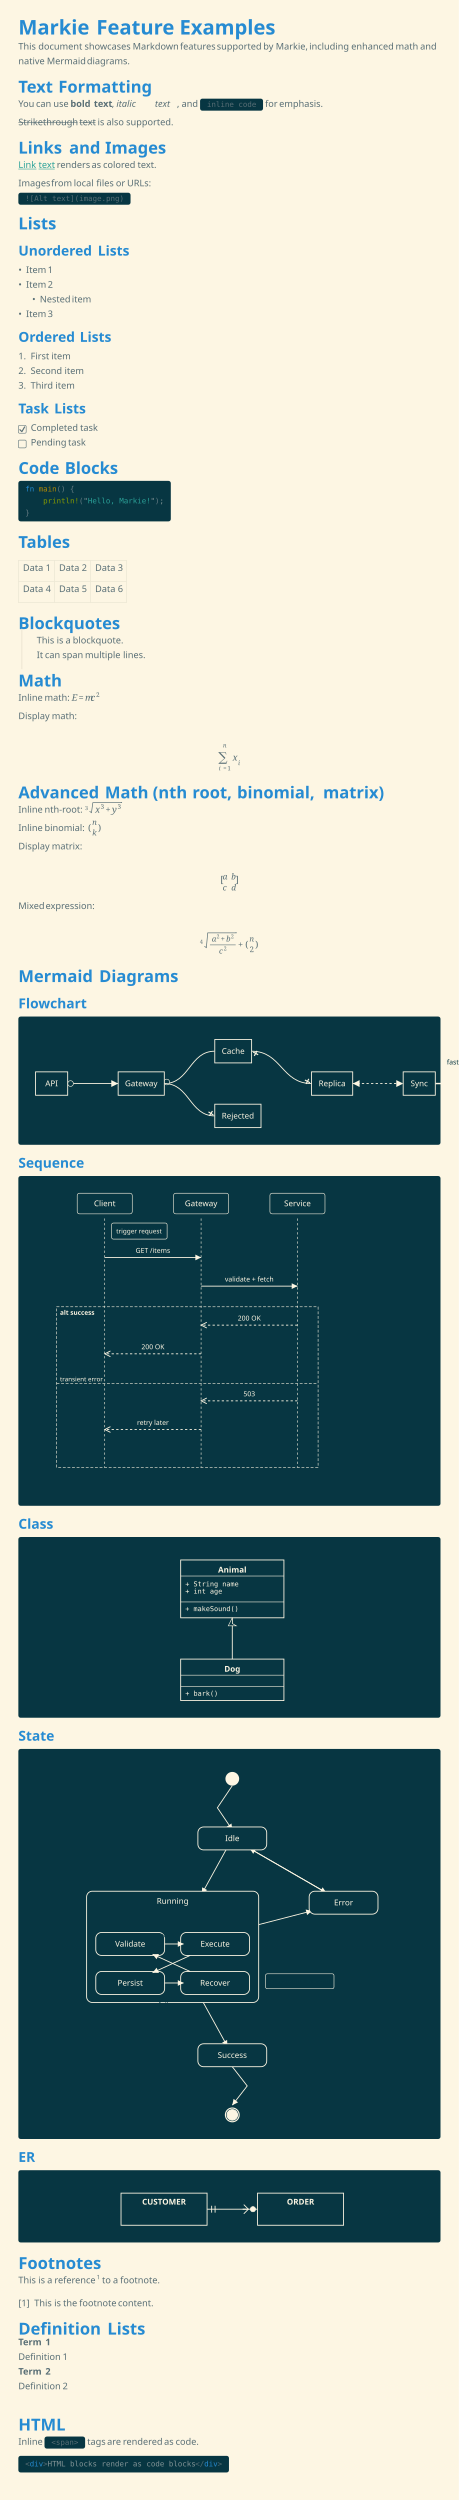
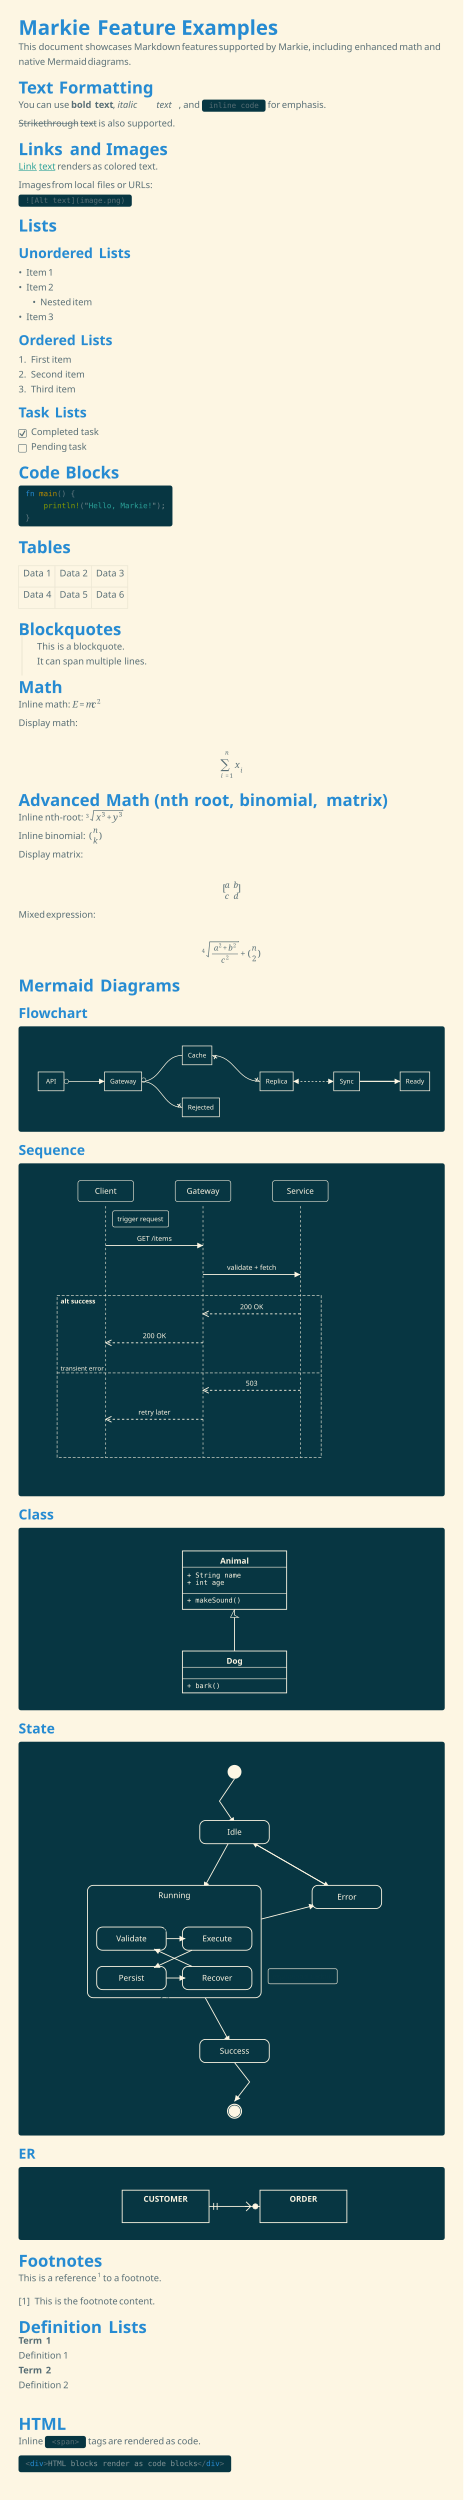
- <svg xmlns="http://www.w3.org/2000/svg" viewBox="0 0 800 4358.661" width="800" height="4358.661">
+ <svg xmlns="http://www.w3.org/2000/svg" viewBox="0 0 800 4317.208" width="800" height="4317.208">
  <rect width="100%" height="100%" fill="#fdf6e3" />
  <text x="32.00" y="60.16" font-family="sans-serif" font-size="35.20" fill="#268bd2" font-weight="700">Markie</text>
  <text x="168.05" y="60.16" font-family="sans-serif" font-size="35.20" fill="#268bd2" font-weight="700">Feature</text>
  <text x="312.97" y="60.16" font-family="sans-serif" font-size="35.20" fill="#268bd2" font-weight="700">Examples</text>
  <text x="32.00" y="86.40" font-family="sans-serif" font-size="16.00" fill="#586e75">This</text>
  <text x="66.77" y="86.40" font-family="sans-serif" font-size="16.00" fill="#586e75">document</text>
  <text x="147.31" y="86.40" font-family="sans-serif" font-size="16.00" fill="#586e75">showcases</text>
  <text x="231.33" y="86.40" font-family="sans-serif" font-size="16.00" fill="#586e75">Markdown</text>
  <text x="313.78" y="86.40" font-family="sans-serif" font-size="16.00" fill="#586e75">features</text>
  <text x="377.89" y="86.40" font-family="sans-serif" font-size="16.00" fill="#586e75">supported</text>
  <text x="458.99" y="86.40" font-family="sans-serif" font-size="16.00" fill="#586e75">by</text>
  <text x="480.74" y="86.40" font-family="sans-serif" font-size="16.00" fill="#586e75">Markie,</text>
  <text x="539.07" y="86.40" font-family="sans-serif" font-size="16.00" fill="#586e75">including</text>
  <text x="612.34" y="86.40" font-family="sans-serif" font-size="16.00" fill="#586e75">enhanced</text>
  <text x="689.58" y="86.40" font-family="sans-serif" font-size="16.00" fill="#586e75">math</text>
  <text x="732.50" y="86.40" font-family="sans-serif" font-size="16.00" fill="#586e75">and</text>
  <text x="32.00" y="112.00" font-family="sans-serif" font-size="16.00" fill="#586e75">native</text>
  <text x="81.68" y="112.00" font-family="sans-serif" font-size="16.00" fill="#586e75">Mermaid</text>
  <text x="151.47" y="112.00" font-family="sans-serif" font-size="16.00" fill="#586e75">diagrams.</text>
  <text x="32.00" y="161.44" font-family="sans-serif" font-size="28.80" fill="#268bd2" font-weight="700">Text</text>
  <text x="101.72" y="161.44" font-family="sans-serif" font-size="28.80" fill="#268bd2" font-weight="700">Formatting</text>
  <text x="32.00" y="186.40" font-family="sans-serif" font-size="16.00" fill="#586e75">You</text>
  <text x="62.75" y="186.40" font-family="sans-serif" font-size="16.00" fill="#586e75">can</text>
  <text x="93.09" y="186.40" font-family="sans-serif" font-size="16.00" fill="#586e75">use</text>
  <text x="122.74" y="186.40" font-family="sans-serif" font-size="16.00" fill="#586e75" font-weight="700">bold</text>
  <text x="163.68" y="186.40" font-family="sans-serif" font-size="16.00" fill="#586e75" font-weight="700">text</text>
  <text x="194.86" y="186.40" font-family="sans-serif" font-size="16.00" fill="#586e75">,</text>
  <text x="202.90" y="186.40" font-family="sans-serif" font-size="16.00" fill="#586e75" font-style="italic">italic</text>
  <text x="270.10" y="186.40" font-family="sans-serif" font-size="16.00" fill="#586e75" font-style="italic">text</text>
  <text x="308.50" y="186.40" font-family="sans-serif" font-size="16.00" fill="#586e75">,</text>
  <text x="316.53" y="186.40" font-family="sans-serif" font-size="16.00" fill="#586e75">and</text>
  <rect x="348.80" y="172.00" width="109.80" height="21.00" rx="4.00" fill="#073642" />
  <text x="360.80" y="186.40" font-family="monospace" font-size="13.00" fill="#586e75">inline code</text>
  <text x="462.18" y="186.40" font-family="sans-serif" font-size="16.00" fill="#586e75">for</text>
  <text x="486.70" y="186.40" font-family="sans-serif" font-size="16.00" fill="#586e75">emphasis.</text>
  <text x="32.00" y="218.40" font-family="sans-serif" font-size="16.00" fill="#586e75">Strikethrough</text>
  <line x1="32.00" y1="213.28" x2="134.86" y2="213.28" stroke="#586e75" stroke-width="1" />
  <text x="138.45" y="218.40" font-family="sans-serif" font-size="16.00" fill="#586e75">text</text>
  <line x1="138.45" y1="213.28" x2="166.54" y2="213.28" stroke="#586e75" stroke-width="1" />
  <text x="170.13" y="218.40" font-family="sans-serif" font-size="16.00" fill="#586e75">is</text>
  <text x="185.60" y="218.40" font-family="sans-serif" font-size="16.00" fill="#586e75">also</text>
  <text x="219.92" y="218.40" font-family="sans-serif" font-size="16.00" fill="#586e75">supported.</text>
  <text x="32.00" y="267.84" font-family="sans-serif" font-size="28.80" fill="#268bd2" font-weight="700">Links</text>
  <text x="120.50" y="267.84" font-family="sans-serif" font-size="28.80" fill="#268bd2" font-weight="700">and</text>
  <text x="183.23" y="267.84" font-family="sans-serif" font-size="28.80" fill="#268bd2" font-weight="700">Images</text>
  <text x="32.00" y="292.80" font-family="sans-serif" font-size="16.00" fill="#2aa198">Link</text>
  <line x1="32.00" y1="294.72" x2="63.68" y2="294.72" stroke="#2aa198" stroke-width="1" />
  <text x="67.26" y="292.80" font-family="sans-serif" font-size="16.00" fill="#2aa198">text</text>
  <line x1="67.26" y1="294.72" x2="95.36" y2="294.72" stroke="#2aa198" stroke-width="1" />
  <text x="98.94" y="292.80" font-family="sans-serif" font-size="16.00" fill="#586e75">renders</text>
  <text x="159.60" y="292.80" font-family="sans-serif" font-size="16.00" fill="#586e75">as</text>
  <text x="179.68" y="292.80" font-family="sans-serif" font-size="16.00" fill="#586e75">colored</text>
  <text x="239.79" y="292.80" font-family="sans-serif" font-size="16.00" fill="#586e75">text.</text>
  <text x="32.00" y="324.80" font-family="sans-serif" font-size="16.00" fill="#586e75">Images</text>
  <text x="89.23" y="324.80" font-family="sans-serif" font-size="16.00" fill="#586e75">from</text>
  <text x="128.56" y="324.80" font-family="sans-serif" font-size="16.00" fill="#586e75">local</text>
  <text x="167.92" y="324.80" font-family="sans-serif" font-size="16.00" fill="#586e75">files</text>
  <text x="202.00" y="324.80" font-family="sans-serif" font-size="16.00" fill="#586e75">or</text>
  <text x="221.49" y="324.80" font-family="sans-serif" font-size="16.00" fill="#586e75">URLs:</text>
  <rect x="32.00" y="336.00" width="195.60" height="21.00" rx="4.00" fill="#073642" />
  <text x="44.00" y="350.40" font-family="monospace" font-size="13.00" fill="#586e75">![Alt text](image.png)</text>
  <text x="32.00" y="399.84" font-family="sans-serif" font-size="28.80" fill="#268bd2" font-weight="700">Lists</text>
  <text x="32.00" y="445.60" font-family="sans-serif" font-size="24.00" fill="#268bd2" font-weight="700">Unordered</text>
  <text x="170.50" y="445.60" font-family="sans-serif" font-size="24.00" fill="#268bd2" font-weight="700">Lists</text>
  <text x="45.44" y="476.00" font-family="sans-serif" font-size="16.00" fill="#586e75">Item</text>
  <text x="32.00" y="476.00" font-family="sans-serif" font-size="16.00" fill="#586e75">•</text>
  <text x="83.18" y="476.00" font-family="sans-serif" font-size="16.00" fill="#586e75">1</text>
  <text x="45.44" y="501.60" font-family="sans-serif" font-size="16.00" fill="#586e75">Item</text>
  <text x="32.00" y="501.60" font-family="sans-serif" font-size="16.00" fill="#586e75">•</text>
  <text x="83.18" y="501.60" font-family="sans-serif" font-size="16.00" fill="#586e75">2</text>
  <text x="69.44" y="527.20" font-family="sans-serif" font-size="16.00" fill="#586e75">Nested</text>
  <text x="56.00" y="527.20" font-family="sans-serif" font-size="16.00" fill="#586e75">•</text>
  <text x="125.17" y="527.20" font-family="sans-serif" font-size="16.00" fill="#586e75">item</text>
  <text x="45.44" y="552.80" font-family="sans-serif" font-size="16.00" fill="#586e75">Item</text>
  <text x="32.00" y="552.80" font-family="sans-serif" font-size="16.00" fill="#586e75">•</text>
  <text x="83.18" y="552.80" font-family="sans-serif" font-size="16.00" fill="#586e75">3</text>
  <text x="32.00" y="596.00" font-family="sans-serif" font-size="24.00" fill="#268bd2" font-weight="700">Ordered</text>
  <text x="139.02" y="596.00" font-family="sans-serif" font-size="24.00" fill="#268bd2" font-weight="700">Lists</text>
  <text x="53.33" y="626.40" font-family="sans-serif" font-size="16.00" fill="#586e75">First</text>
  <text x="32.00" y="626.40" font-family="sans-serif" font-size="16.00" fill="#586e75">1.</text>
  <text x="89.46" y="626.40" font-family="sans-serif" font-size="16.00" fill="#586e75">item</text>
  <text x="53.33" y="652.00" font-family="sans-serif" font-size="16.00" fill="#586e75">Second</text>
  <text x="32.00" y="652.00" font-family="sans-serif" font-size="16.00" fill="#586e75">2.</text>
  <text x="112.46" y="652.00" font-family="sans-serif" font-size="16.00" fill="#586e75">item</text>
  <text x="53.33" y="677.60" font-family="sans-serif" font-size="16.00" fill="#586e75">Third</text>
  <text x="32.00" y="677.60" font-family="sans-serif" font-size="16.00" fill="#586e75">3.</text>
  <text x="96.56" y="677.60" font-family="sans-serif" font-size="16.00" fill="#586e75">item</text>
  <text x="32.00" y="720.80" font-family="sans-serif" font-size="24.00" fill="#268bd2" font-weight="700">Task</text>
  <text x="94.54" y="720.80" font-family="sans-serif" font-size="24.00" fill="#268bd2" font-weight="700">Lists</text>
  <rect x="32.00" y="741.68" width="13.60" height="13.60" rx="2" ry="2" stroke="#586e75" fill="none" stroke-width="1" />
  <polyline points="34.72,749.16 38.12,752.56 42.88,744.40" fill="none" stroke="#586e75" stroke-width="2" stroke-linecap="round" stroke-linejoin="round" />
  <text x="53.60" y="751.20" font-family="sans-serif" font-size="16.00" fill="#586e75">Completed</text>
  <text x="139.63" y="751.20" font-family="sans-serif" font-size="16.00" fill="#586e75">task</text>
  <rect x="32.00" y="767.28" width="13.60" height="13.60" rx="2" ry="2" stroke="#586e75" fill="none" stroke-width="1" />
  <text x="53.60" y="776.80" font-family="sans-serif" font-size="16.00" fill="#586e75">Pending</text>
  <text x="118.61" y="776.80" font-family="sans-serif" font-size="16.00" fill="#586e75">task</text>
  <text x="32.00" y="826.24" font-family="sans-serif" font-size="28.80" fill="#268bd2" font-weight="700">Code</text>
  <text x="112.90" y="826.24" font-family="sans-serif" font-size="28.80" fill="#268bd2" font-weight="700">Blocks</text>
  <rect x="32.00" y="838.40" width="265.80" height="70.60" rx="4.00" fill="#073642" />
  <text x="44.00" y="856.80" font-family="monospace" font-size="13.00" fill="#268bd2">fn</text>
  <text x="59.60" y="856.80" font-family="monospace" font-size="13.00" fill="#839496"> </text>
  <text x="67.40" y="856.80" font-family="monospace" font-size="13.00" fill="#b58900">main</text>
  <text x="98.60" y="856.80" font-family="monospace" font-size="13.00" fill="#657b83">(</text>
  <text x="106.40" y="856.80" font-family="monospace" font-size="13.00" fill="#657b83">)</text>
  <text x="114.20" y="856.80" font-family="monospace" font-size="13.00" fill="#839496"> </text>
  <text x="122.00" y="856.80" font-family="monospace" font-size="13.00" fill="#657b83">{</text>
  <text x="44.00" y="877.60" font-family="monospace" font-size="13.00" fill="#839496">    </text>
  <text x="75.20" y="877.60" font-family="monospace" font-size="13.00" fill="#859900">println!</text>
  <text x="137.60" y="877.60" font-family="monospace" font-size="13.00" fill="#657b83">(</text>
  <text x="145.40" y="877.60" font-family="monospace" font-size="13.00" fill="#839496">"</text>
  <text x="153.20" y="877.60" font-family="monospace" font-size="13.00" fill="#2aa198">Hello, Markie!</text>
  <text x="262.40" y="877.60" font-family="monospace" font-size="13.00" fill="#839496">"</text>
  <text x="270.20" y="877.60" font-family="monospace" font-size="13.00" fill="#657b83">)</text>
  <text x="278.00" y="877.60" font-family="monospace" font-size="13.00" fill="#839496">;</text>
  <text x="44.00" y="898.40" font-family="monospace" font-size="13.00" fill="#657b83">}</text>
  <text x="32.00" y="955.24" font-family="sans-serif" font-size="28.80" fill="#268bd2" font-weight="700">Tables</text>
  <rect x="32.00" y="977.00" width="188.69" height="73.60" fill="none" stroke="#eee8d5" stroke-width="1" />
  <rect x="32.00" y="977.00" width="62.90" height="36.80" fill="none" stroke="#eee8d5" stroke-width="1" />
  <text x="40.00" y="995.40" font-family="sans-serif" font-size="16.00" fill="#586e75">Data 1</text>
  <rect x="94.90" y="977.00" width="62.90" height="36.80" fill="none" stroke="#eee8d5" stroke-width="1" />
  <text x="102.90" y="995.40" font-family="sans-serif" font-size="16.00" fill="#586e75">Data 2</text>
  <rect x="157.79" y="977.00" width="62.90" height="36.80" fill="none" stroke="#eee8d5" stroke-width="1" />
  <text x="165.79" y="995.40" font-family="sans-serif" font-size="16.00" fill="#586e75">Data 3</text>
  <rect x="32.00" y="1013.80" width="62.90" height="36.80" fill="none" stroke="#eee8d5" stroke-width="1" />
  <text x="40.00" y="1032.20" font-family="sans-serif" font-size="16.00" fill="#586e75">Data 4</text>
  <rect x="94.90" y="1013.80" width="62.90" height="36.80" fill="none" stroke="#eee8d5" stroke-width="1" />
  <text x="102.90" y="1032.20" font-family="sans-serif" font-size="16.00" fill="#586e75">Data 5</text>
  <rect x="157.79" y="1013.80" width="62.90" height="36.80" fill="none" stroke="#eee8d5" stroke-width="1" />
  <text x="165.79" y="1032.20" font-family="sans-serif" font-size="16.00" fill="#586e75">Data 6</text>
  <text x="32.00" y="1096.84" font-family="sans-serif" font-size="28.80" fill="#268bd2" font-weight="700">Blockquotes</text>
  <text x="64.00" y="1121.80" font-family="sans-serif" font-size="16.00" fill="#586e75">This</text>
  <text x="98.77" y="1121.80" font-family="sans-serif" font-size="16.00" fill="#586e75">is</text>
  <text x="114.24" y="1121.80" font-family="sans-serif" font-size="16.00" fill="#586e75">a</text>
  <text x="126.83" y="1121.80" font-family="sans-serif" font-size="16.00" fill="#586e75">blockquote.</text>
  <text x="64.00" y="1147.40" font-family="sans-serif" font-size="16.00" fill="#586e75">It</text>
  <text x="78.30" y="1147.40" font-family="sans-serif" font-size="16.00" fill="#586e75">can</text>
  <text x="108.64" y="1147.40" font-family="sans-serif" font-size="16.00" fill="#586e75">span</text>
  <text x="148.14" y="1147.40" font-family="sans-serif" font-size="16.00" fill="#586e75">multiple</text>
  <text x="214.56" y="1147.40" font-family="sans-serif" font-size="16.00" fill="#586e75">lines.</text>
  <line x1="38.00" y1="1096.20" x2="38.00" y2="1166.60" stroke="#eee8d5" stroke-width="2" />
  <text x="32.00" y="1196.84" font-family="sans-serif" font-size="28.80" fill="#268bd2" font-weight="700">Math</text>
  <text x="32.00" y="1221.80" font-family="sans-serif" font-size="16.00" fill="#586e75">Inline</text>
  <text x="77.60" y="1221.80" font-family="sans-serif" font-size="16.00" fill="#586e75">math:</text>
  <g transform="translate(124.96, 1221.80)">
    <text x="0.00" y="0.00" font-family="serif" font-size="16.00" fill="#586e75" font-style="italic">E</text>
    <text x="12.00" y="0.00" font-family="serif" font-size="16.00" fill="#586e75">=</text>
    <text x="23.28" y="0.00" font-family="serif" font-size="16.00" fill="#586e75" font-style="italic">m</text>
    <text x="32.88" y="0.00" font-family="serif" font-size="16.00" fill="#586e75" font-style="italic">c</text>
    <text x="42.48" y="-6.60" font-family="serif" font-size="11.20" fill="#586e75">2</text>
  </g>
  <text x="32.00" y="1253.80" font-family="sans-serif" font-size="16.00" fill="#586e75">Display</text>
  <text x="90.29" y="1253.80" font-family="sans-serif" font-size="16.00" fill="#586e75">math:</text>
  <g transform="translate(378.24, 1326.12)">
    <text x="2.40" y="1.28" font-family="serif" font-size="22.40" fill="#586e75">∑</text>
    <text x="10.48" y="-22.92" font-family="serif" font-size="10.40" fill="#586e75" font-style="italic">n</text>
    <text x="3.15" y="16.92" font-family="serif" font-size="10.40" fill="#586e75" font-style="italic">i</text>
    <text x="10.95" y="16.92" font-family="serif" font-size="10.40" fill="#586e75">=</text>
    <text x="18.28" y="16.92" font-family="serif" font-size="10.40" fill="#586e75">1</text>
    <text x="27.20" y="0.00" font-family="serif" font-size="16.00" fill="#586e75" font-style="italic">x</text>
    <text x="36.80" y="7.92" font-family="serif" font-size="11.20" fill="#586e75" font-style="italic">i</text>
  </g>
  <text x="32.00" y="1391.88" font-family="sans-serif" font-size="28.80" fill="#268bd2" font-weight="700">Advanced</text>
  <text x="182.88" y="1391.88" font-family="sans-serif" font-size="28.80" fill="#268bd2" font-weight="700">Math</text>
  <text x="266.23" y="1391.88" font-family="sans-serif" font-size="28.80" fill="#268bd2" font-weight="700">(nth</text>
  <text x="335.32" y="1391.88" font-family="sans-serif" font-size="28.80" fill="#268bd2" font-weight="700">root,</text>
  <text x="413.28" y="1391.88" font-family="sans-serif" font-size="28.80" fill="#268bd2" font-weight="700">binomial,</text>
  <text x="563.24" y="1391.88" font-family="sans-serif" font-size="28.80" fill="#268bd2" font-weight="700">matrix)</text>
  <text x="32.00" y="1416.84" font-family="sans-serif" font-size="16.00" fill="#586e75">Inline</text>
  <text x="77.60" y="1416.84" font-family="sans-serif" font-size="16.00" fill="#586e75">nth-root:</text>
  <g transform="translate(148.10, 1416.84)">
    <text x="0.00" y="-4.50" font-family="serif" font-size="9.60" fill="#586e75">3</text>
    <path d="M 8.00 -2.40 L 11.36 0.00 L 13.76 -17.40 L 64.51 -17.40 L 62.91 -18.20" stroke="#586e75" stroke-width="1.2" fill="none" />
    <text x="17.60" y="0.00" font-family="serif" font-size="16.00" fill="#586e75" font-style="italic">x</text>
    <text x="27.20" y="-6.60" font-family="serif" font-size="11.20" fill="#586e75">3</text>
    <text x="35.82" y="0.00" font-family="serif" font-size="16.00" fill="#586e75">+</text>
    <text x="47.10" y="0.00" font-family="serif" font-size="16.00" fill="#586e75" font-style="italic">y</text>
    <text x="56.70" y="-6.60" font-family="serif" font-size="11.20" fill="#586e75">3</text>
  </g>
  <text x="32.00" y="1448.84" font-family="sans-serif" font-size="16.00" fill="#586e75">Inline</text>
  <text x="77.60" y="1448.84" font-family="sans-serif" font-size="16.00" fill="#586e75">binomial:</text>
  <g transform="translate(152.14, 1448.84)">
    <text x="1.28" y="0.00" font-family="serif" font-size="16.00" fill="#586e75">(</text>
    <text x="8.61" y="-10.60" font-family="serif" font-size="13.60" fill="#586e75" font-style="italic">n</text>
    <text x="8.61" y="7.80" font-family="serif" font-size="13.60" fill="#586e75" font-style="italic">k</text>
    <text x="18.69" y="0.00" font-family="serif" font-size="16.00" fill="#586e75">)</text>
  </g>
  <text x="32.00" y="1480.84" font-family="sans-serif" font-size="16.00" fill="#586e75">Display</text>
  <text x="90.29" y="1480.84" font-family="sans-serif" font-size="16.00" fill="#586e75">matrix:</text>
  <g transform="translate(382.75, 1539.24)">
    <text x="1.28" y="0.00" font-family="serif" font-size="16.00" fill="#586e75">[</text>
    <text x="5.41" y="-6.00" font-family="serif" font-size="14.40" fill="#586e75" font-style="italic">a</text>
    <text x="20.45" y="-6.00" font-family="serif" font-size="14.40" fill="#586e75" font-style="italic">b</text>
    <text x="5.41" y="13.20" font-family="serif" font-size="14.40" fill="#586e75" font-style="italic">c</text>
    <text x="20.45" y="13.20" font-family="serif" font-size="14.40" fill="#586e75" font-style="italic">d</text>
    <text x="27.81" y="0.00" font-family="serif" font-size="16.00" fill="#586e75">]</text>
  </g>
  <text x="32.00" y="1584.84" font-family="sans-serif" font-size="16.00" fill="#586e75">Mixed</text>
  <text x="79.42" y="1584.84" font-family="sans-serif" font-size="16.00" fill="#586e75">expression:</text>
  <g transform="translate(348.41, 1652.19)">
    <text x="0.00" y="-7.01" font-family="serif" font-size="9.60" fill="#586e75">4</text>
    <path d="M 8.00 -2.40 L 11.36 0.00 L 13.76 -25.75 L 64.12 -25.75 L 62.52 -26.55" stroke="#586e75" stroke-width="1.2" fill="none" />
    <text x="20.80" y="-10.60" font-family="serif" font-size="13.60" fill="#586e75" font-style="italic">a</text>
    <text x="28.96" y="-16.21" font-family="serif" font-size="9.52" fill="#586e75">2</text>
    <text x="36.28" y="-10.60" font-family="serif" font-size="13.60" fill="#586e75">+</text>
    <text x="45.87" y="-10.60" font-family="serif" font-size="13.60" fill="#586e75" font-style="italic">b</text>
    <text x="54.03" y="-16.21" font-family="serif" font-size="9.52" fill="#586e75">2</text>
    <line x1="17.60" y1="-4.80" x2="62.52" y2="-4.80" stroke="#586e75" stroke-width="1" />
    <text x="33.34" y="10.35" font-family="serif" font-size="13.60" fill="#586e75" font-style="italic">c</text>
    <text x="41.50" y="4.74" font-family="serif" font-size="9.52" fill="#586e75">2</text>
    <text x="66.52" y="0.00" font-family="serif" font-size="16.00" fill="#586e75">+</text>
    <text x="79.08" y="0.00" font-family="serif" font-size="16.00" fill="#586e75">(</text>
    <text x="86.40" y="-10.60" font-family="serif" font-size="13.60" fill="#586e75" font-style="italic">n</text>
    <text x="86.71" y="7.80" font-family="serif" font-size="13.60" fill="#586e75">2</text>
    <text x="96.48" y="0.00" font-family="serif" font-size="16.00" fill="#586e75">)</text>
  </g>
  <text x="32.00" y="1712.18" font-family="sans-serif" font-size="28.80" fill="#268bd2" font-weight="700">Mermaid</text>
  <text x="172.80" y="1712.18" font-family="sans-serif" font-size="28.80" fill="#268bd2" font-weight="700">Diagrams</text>
  <text x="32.00" y="1757.94" font-family="sans-serif" font-size="24.00" fill="#268bd2" font-weight="700">Flowchart</text>
-   <rect x="32.00" y="1772.34" width="736.00" height="223.60" rx="4.00" fill="#073642" />
-   <g transform="translate(32.00, 1782.34)">
+   <rect x="32.00" y="1772.34" width="736.00" height="182.15" rx="4.00" fill="#073642" />
+   <g transform="translate(42.00, 1782.34) scale(0.7964)">
    <line x1="86.00" y1="106.80" x2="174.00" y2="106.80" stroke="#fdf6e3" stroke-width="1.5" />
    <polygon points="174.00,106.80 162.00,100.80 162.00,112.80" fill="#fdf6e3" />
    <circle cx="91.00" cy="106.80" r="5" fill="#073642" stroke="#fdf6e3" stroke-width="1" />
    <path d="M 254.46 106.80 C 298.46 106.80, 298.46 50.40, 342.46 50.40" fill="none" stroke="#fdf6e3" stroke-width="1.5" />
    <circle cx="258.67" cy="104.10" r="5" fill="#073642" stroke="#fdf6e3" stroke-width="1" />
    <path d="M 254.46 106.80 C 298.46 106.80, 298.46 163.20, 342.46 163.20" fill="none" stroke="#fdf6e3" stroke-width="1.5" />
    <line x1="333.03" y1="163.09" x2="338.42" y2="154.67" stroke="#fdf6e3" stroke-width="2" />
    <line x1="339.94" y1="161.58" x2="331.52" y2="156.19" stroke="#fdf6e3" stroke-width="2" />
    <path d="M 406.67 50.40 C 458.86 50.40, 458.86 106.80, 511.05 106.80" fill="none" stroke="#fdf6e3" stroke-width="1.5" />
    <line x1="501.63" y1="107.40" x2="506.39" y2="98.60" stroke="#fdf6e3" stroke-width="2" />
    <line x1="508.41" y1="105.37" x2="499.61" y2="100.62" stroke="#fdf6e3" stroke-width="2" />
    <line x1="416.09" y1="49.80" x2="411.33" y2="58.60" stroke="#fdf6e3" stroke-width="2" />
    <line x1="409.31" y1="51.83" x2="418.11" y2="56.58" stroke="#fdf6e3" stroke-width="2" />
    <line x1="582.92" y1="106.80" x2="670.92" y2="106.80" stroke="#fdf6e3" stroke-width="1.5" stroke-dasharray="4,4" />
    <polygon points="670.92,106.80 658.92,100.80 658.92,112.80" fill="#fdf6e3" />
    <polygon points="582.92,106.80 594.92,112.80 594.92,100.80" fill="#fdf6e3" />
    <line x1="726.92" y1="106.80" x2="814.92" y2="106.80" stroke="#fdf6e3" stroke-width="2.5" />
    <polygon points="814.92,106.80 802.92,100.80 802.92,112.80" fill="#fdf6e3" />
    <text x="770.92" y="73.47" font-family="sans-serif" font-size="11.9" fill="#073642" text-anchor="middle">fast lane</text>
    <rect x="30.00" y="86.40" width="56.00" height="40.80" fill="#073642" stroke="#fdf6e3" stroke-width="1.5" />
    <text x="58.00" y="111.47" font-family="sans-serif" font-size="14.0" fill="#fdf6e3" text-anchor="middle">API</text>
    <rect x="174.00" y="86.40" width="80.46" height="40.80" fill="#073642" stroke="#fdf6e3" stroke-width="1.5" />
    <text x="214.23" y="111.47" font-family="sans-serif" font-size="14.0" fill="#fdf6e3" text-anchor="middle">Gateway</text>
    <rect x="342.46" y="30.00" width="64.21" height="40.80" fill="#073642" stroke="#fdf6e3" stroke-width="1.5" />
    <text x="374.57" y="55.07" font-family="sans-serif" font-size="14.0" fill="#fdf6e3" text-anchor="middle">Cache</text>
    <rect x="342.46" y="142.80" width="80.59" height="40.80" fill="#073642" stroke="#fdf6e3" stroke-width="1.5" />
    <text x="382.76" y="167.87" font-family="sans-serif" font-size="14.0" fill="#fdf6e3" text-anchor="middle">Rejected</text>
    <rect x="511.05" y="86.40" width="71.87" height="40.80" fill="#073642" stroke="#fdf6e3" stroke-width="1.5" />
    <text x="546.98" y="111.47" font-family="sans-serif" font-size="14.0" fill="#fdf6e3" text-anchor="middle">Replica</text>
    <rect x="670.92" y="86.40" width="56.00" height="40.80" fill="#073642" stroke="#fdf6e3" stroke-width="1.5" />
    <text x="698.92" y="111.47" font-family="sans-serif" font-size="14.0" fill="#fdf6e3" text-anchor="middle">Sync</text>
    <rect x="814.92" y="86.40" width="64.12" height="40.80" fill="#073642" stroke="#fdf6e3" stroke-width="1.5" />
    <text x="846.98" y="111.47" font-family="sans-serif" font-size="14.0" fill="#fdf6e3" text-anchor="middle">Ready</text>
  </g>
-   <text x="32.00" y="2035.94" font-family="sans-serif" font-size="24.00" fill="#268bd2" font-weight="700">Sequence</text>
-   <rect x="32.00" y="2050.34" width="736.00" height="575.00" rx="4.00" fill="#073642" />
-   <g transform="translate(94.59, 2060.34)">
+   <text x="32.00" y="1994.49" font-family="sans-serif" font-size="24.00" fill="#268bd2" font-weight="700">Sequence</text>
+   <rect x="32.00" y="2008.89" width="736.00" height="575.00" rx="4.00" fill="#073642" />
+   <g transform="translate(94.59, 2018.89) scale(1)">
    <rect x="40.00" y="20.00" width="96.00" height="36.00" fill="#073642" stroke="#fdf6e3" stroke-width="1" rx="4" />
    <text x="88.00" y="42.67" font-family="sans-serif" font-size="14.0" fill="#fdf6e3" text-anchor="middle">Client</text>
    <rect x="208.00" y="20.00" width="96.00" height="36.00" fill="#073642" stroke="#fdf6e3" stroke-width="1" rx="4" />
    <text x="256.00" y="42.67" font-family="sans-serif" font-size="14.0" fill="#fdf6e3" text-anchor="middle">Gateway</text>
    <rect x="376.00" y="20.00" width="96.00" height="36.00" fill="#073642" stroke="#fdf6e3" stroke-width="1" rx="4" />
    <text x="424.00" y="42.67" font-family="sans-serif" font-size="14.0" fill="#fdf6e3" text-anchor="middle">Service</text>
    <line x1="88.00" y1="64.00" x2="88.00" y2="498.00" stroke="#fdf6e3" stroke-width="1" stroke-dasharray="4,4" />
    <line x1="256.00" y1="64.00" x2="256.00" y2="498.00" stroke="#fdf6e3" stroke-width="1" stroke-dasharray="4,4" />
    <line x1="424.00" y1="64.00" x2="424.00" y2="498.00" stroke="#fdf6e3" stroke-width="1" stroke-dasharray="4,4" />
    <rect x="100.00" y="72.00" width="96.76" height="28" rx="3" fill="#073642" fill-opacity="0.25" stroke="#fdf6e3" stroke-width="1" />
    <text x="108.00" y="90.00" font-family="sans-serif" font-size="11.2" fill="#fdf6e3">trigger request</text>
    <line x1="88.00" y1="132.00" x2="256.00" y2="132.00" stroke="#fdf6e3" stroke-width="1.5" />
    <polygon points="256.00,132.00 246.00,127.00 246.00,137.00" fill="#fdf6e3" />
    <text x="172.00" y="124.00" font-family="sans-serif" font-size="11.9" fill="#fdf6e3" text-anchor="middle">GET /items</text>
    <line x1="256.00" y1="182.00" x2="424.00" y2="182.00" stroke="#fdf6e3" stroke-width="1.5" />
    <polygon points="424.00,182.00 414.00,177.00 414.00,187.00" fill="#fdf6e3" />
    <text x="340.00" y="174.00" font-family="sans-serif" font-size="11.9" fill="#fdf6e3" text-anchor="middle">validate + fetch</text>
    <text x="10.00" y="232.00" font-family="sans-serif" font-size="11.2" fill="#fdf6e3" font-weight="bold">alt success</text>
    <line x1="424.00" y1="250.00" x2="256.00" y2="250.00" stroke="#fdf6e3" stroke-width="1.5" stroke-dasharray="4,4" />
    <polyline points="266.00,245.00 256.00,250.00 266.00,255.00" fill="none" stroke="#fdf6e3" stroke-width="1.5" />
    <text x="340.00" y="242.00" font-family="sans-serif" font-size="11.9" fill="#fdf6e3" text-anchor="middle">200 OK</text>
    <line x1="256.00" y1="300.00" x2="88.00" y2="300.00" stroke="#fdf6e3" stroke-width="1.5" stroke-dasharray="4,4" />
    <polyline points="98.00,295.00 88.00,300.00 98.00,305.00" fill="none" stroke="#fdf6e3" stroke-width="1.5" />
    <text x="172.00" y="292.00" font-family="sans-serif" font-size="11.9" fill="#fdf6e3" text-anchor="middle">200 OK</text>
    <line x1="4.00" y1="352.00" x2="460.00" y2="352.00" stroke="#fdf6e3" stroke-width="1" stroke-dasharray="5,3" />
    <text x="10.00" y="348.00" font-family="sans-serif" font-size="10.9" fill="#fdf6e3">transient error</text>
    <line x1="424.00" y1="382.00" x2="256.00" y2="382.00" stroke="#fdf6e3" stroke-width="1.5" stroke-dasharray="4,4" />
    <polyline points="266.00,377.00 256.00,382.00 266.00,387.00" fill="none" stroke="#fdf6e3" stroke-width="1.5" />
    <text x="340.00" y="374.00" font-family="sans-serif" font-size="11.9" fill="#fdf6e3" text-anchor="middle">503</text>
    <line x1="256.00" y1="432.00" x2="88.00" y2="432.00" stroke="#fdf6e3" stroke-width="1.5" stroke-dasharray="4,4" />
    <polyline points="98.00,427.00 88.00,432.00 98.00,437.00" fill="none" stroke="#fdf6e3" stroke-width="1.5" />
    <text x="172.00" y="424.00" font-family="sans-serif" font-size="11.9" fill="#fdf6e3" text-anchor="middle">retry later</text>
    <rect x="4.00" y="218.00" width="456.00" height="280.00" fill="none" stroke="#fdf6e3" stroke-width="1" stroke-dasharray="5,3" />
  </g>
-   <text x="32.00" y="2665.34" font-family="sans-serif" font-size="24.00" fill="#268bd2" font-weight="700">Class</text>
-   <rect x="32.00" y="2679.74" width="736.00" height="315.12" rx="4.00" fill="#073642" />
-   <g transform="translate(285.00, 2689.74)">
+   <text x="32.00" y="2623.89" font-family="sans-serif" font-size="24.00" fill="#268bd2" font-weight="700">Class</text>
+   <rect x="32.00" y="2638.29" width="736.00" height="315.12" rx="4.00" fill="#073642" />
+   <g transform="translate(285.00, 2648.29) scale(1)">
    <rect x="30.00" y="30.00" width="180.00" height="100.84" fill="#073642" stroke="#fdf6e3" stroke-width="1.5" />
    <text x="120.00" y="52.00" font-family="sans-serif" font-size="14.0" fill="#fdf6e3" text-anchor="middle" font-weight="bold">Animal</text>
    <line x1="30.00" y1="58.00" x2="210.00" y2="58.00" stroke="#fdf6e3" stroke-width="1" />
    <text x="38.00" y="76.00" font-family="monospace" font-size="11.9" fill="#fdf6e3">+ String name</text>
    <text x="38.00" y="88.60" font-family="monospace" font-size="11.9" fill="#fdf6e3">+ int age</text>
    <line x1="30.00" y1="103.20" x2="210.00" y2="103.20" stroke="#fdf6e3" stroke-width="1" />
    <text x="38.00" y="119.20" font-family="monospace" font-size="11.9" fill="#fdf6e3">+ makeSound()</text>
    <rect x="30.00" y="202.84" width="180.00" height="72.28" fill="#073642" stroke="#fdf6e3" stroke-width="1.5" />
    <text x="120.00" y="224.84" font-family="sans-serif" font-size="14.0" fill="#fdf6e3" text-anchor="middle" font-weight="bold">Dog</text>
    <line x1="30.00" y1="230.84" x2="210.00" y2="230.84" stroke="#fdf6e3" stroke-width="1" />
    <line x1="30.00" y1="250.84" x2="210.00" y2="250.84" stroke="#fdf6e3" stroke-width="1" />
    <text x="38.00" y="266.84" font-family="monospace" font-size="11.9" fill="#fdf6e3">+ bark()</text>
    <line x1="120.00" y1="130.84" x2="120.00" y2="202.84" stroke="#fdf6e3" stroke-width="1.5" />
    <polygon points="120.00,130.84 113.00,144.84 127.00,144.84 120.00,140.84" fill="#073642" stroke="#fdf6e3" stroke-width="1" />
  </g>
-   <text x="32.00" y="3034.86" font-family="sans-serif" font-size="24.00" fill="#268bd2" font-weight="700">State</text>
-   <rect x="32.00" y="3049.26" width="736.00" height="680.00" rx="4.00" fill="#073642" />
-   <g transform="translate(121.00, 3059.26)">
+   <text x="32.00" y="2993.41" font-family="sans-serif" font-size="24.00" fill="#268bd2" font-weight="700">State</text>
+   <rect x="32.00" y="3007.81" width="736.00" height="680.00" rx="4.00" fill="#073642" />
+   <g transform="translate(121.00, 3017.81) scale(1)">
    <polyline points="284.00,54.00 258.00,92.50 284.00,131.00" fill="none" stroke="#fdf6e3" stroke-width="1.5" />
    <polygon points="284.00,131.00 282.55,119.91 274.26,125.51" fill="#fdf6e3" />
    <line x1="272.99" y1="166.00" x2="230.97" y2="242.38" stroke="#fdf6e3" stroke-width="1.5" />
    <polygon points="230.97,242.38 240.17,236.03 231.41,231.21" fill="#fdf6e3" />
    <line x1="318.64" y1="166.00" x2="447.69" y2="240.50" stroke="#fdf6e3" stroke-width="1.5" />
    <polygon points="447.69,240.50 441.53,231.17 436.53,239.83" fill="#fdf6e3" />
    <line x1="233.38" y1="432.00" x2="275.41" y2="508.38" stroke="#fdf6e3" stroke-width="1.5" />
    <polygon points="275.41,508.38 274.96,497.21 266.20,502.03" fill="#fdf6e3" />
    <text x="222.22" y="473.96" font-family="sans-serif" font-size="11.9" fill="#073642" text-anchor="middle">done</text>
    <line x1="330.00" y1="296.24" x2="422.84" y2="272.25" stroke="#fdf6e3" stroke-width="1.5" />
    <polygon points="422.84,272.25 411.91,269.91 414.41,279.60" fill="#fdf6e3" />
    <text x="388.41" y="250.16" font-family="sans-serif" font-size="11.9" fill="#073642" text-anchor="middle">fatal</text>
    <line x1="443.36" y1="238.00" x2="314.31" y2="163.50" stroke="#fdf6e3" stroke-width="1.5" />
    <polygon points="314.31,163.50 320.47,172.83 325.47,164.17" fill="#fdf6e3" />
    <polyline points="284.00,544.00 310.00,577.50 284.00,611.00" fill="none" stroke="#fdf6e3" stroke-width="1.5" />
    <polygon points="284.00,611.00 294.08,606.17 286.18,600.03" fill="#fdf6e3" />
    <circle cx="284.00" cy="42.00" r="12.00" fill="#fdf6e3" />
    <rect x="224.00" y="126.00" width="120.00" height="40.00" rx="10.00" fill="#073642" stroke="#fdf6e3" stroke-width="1.5" />
    <text x="284.00" y="150.67" font-family="sans-serif" font-size="14.0" fill="#fdf6e3" text-anchor="middle">Idle</text>
    <rect x="30.00" y="238.00" width="300.00" height="194.00" rx="10.00" fill="#073642" stroke="#fdf6e3" stroke-width="1.5" />
    <text x="180.00" y="260.00" font-family="sans-serif" font-size="14.0" fill="#fdf6e3" text-anchor="middle">Running</text>
    <rect x="46.00" y="310.00" width="120.00" height="40.00" rx="10.00" fill="#073642" stroke="#fdf6e3" stroke-width="1.5" />
    <text x="106.00" y="334.67" font-family="sans-serif" font-size="14.0" fill="#fdf6e3" text-anchor="middle">Validate</text>
    <rect x="194.00" y="310.00" width="120.00" height="40.00" rx="10.00" fill="#073642" stroke="#fdf6e3" stroke-width="1.5" />
    <text x="254.00" y="334.67" font-family="sans-serif" font-size="14.0" fill="#fdf6e3" text-anchor="middle">Execute</text>
    <rect x="46.00" y="378.00" width="120.00" height="40.00" rx="10.00" fill="#073642" stroke="#fdf6e3" stroke-width="1.5" />
    <text x="106.00" y="402.67" font-family="sans-serif" font-size="14.0" fill="#fdf6e3" text-anchor="middle">Persist</text>
    <rect x="194.00" y="378.00" width="120.00" height="40.00" rx="10.00" fill="#073642" stroke="#fdf6e3" stroke-width="1.5" />
    <text x="254.00" y="402.67" font-family="sans-serif" font-size="14.0" fill="#fdf6e3" text-anchor="middle">Recover</text>
    <line x1="166.00" y1="330.00" x2="199.00" y2="330.00" stroke="#fdf6e3" stroke-width="1.5" />
    <polygon points="199.00,330.00 189.00,325.00 189.00,335.00" fill="#fdf6e3" />
    <text x="181.24" y="300.00" font-family="sans-serif" font-size="11.9" fill="#073642" text-anchor="middle">ok</text>
    <line x1="210.47" y1="350.00" x2="144.99" y2="380.09" stroke="#fdf6e3" stroke-width="1.5" />
    <polygon points="144.99,380.09 156.16,380.46 151.99,371.37" fill="#fdf6e3" />
    <text x="173.76" y="318.44" font-family="sans-serif" font-size="11.9" fill="#073642" text-anchor="middle">save</text>
    <line x1="166.00" y1="398.00" x2="199.00" y2="398.00" stroke="#fdf6e3" stroke-width="1.5" />
    <polygon points="199.00,398.00 189.00,393.00 189.00,403.00" fill="#fdf6e3" />
    <text x="163.57" y="440.00" font-family="sans-serif" font-size="11.9" fill="#073642" text-anchor="middle">fail</text>
    <line x1="210.47" y1="378.00" x2="144.99" y2="347.91" stroke="#fdf6e3" stroke-width="1.5" />
    <polygon points="144.99,347.91 151.99,356.63 156.16,347.54" fill="#fdf6e3" />
    <rect x="342.00" y="382.00" width="119.30" height="26.00" rx="3" fill="#073642" fill-opacity="0.25" stroke="#fdf6e3" stroke-width="1" />
    <text x="350.00" y="398.90" font-family="sans-serif" font-size="11.2" fill="#073642">exponential backoff</text>
    <rect x="418.00" y="238.00" width="120.00" height="40.00" rx="10.00" fill="#073642" stroke="#fdf6e3" stroke-width="1.5" />
    <text x="478.00" y="262.67" font-family="sans-serif" font-size="14.0" fill="#fdf6e3" text-anchor="middle">Error</text>
    <rect x="224.00" y="504.00" width="120.00" height="40.00" rx="10.00" fill="#073642" stroke="#fdf6e3" stroke-width="1.5" />
    <text x="284.00" y="528.67" font-family="sans-serif" font-size="14.0" fill="#fdf6e3" text-anchor="middle">Success</text>
    <circle cx="284.00" cy="628.00" r="9.00" fill="#fdf6e3" stroke="#fdf6e3" stroke-width="2" />
    <circle cx="284.00" cy="628.00" r="12.00" fill="none" stroke="#fdf6e3" stroke-width="2" />
  </g>
-   <text x="32.00" y="3769.26" font-family="sans-serif" font-size="24.00" fill="#268bd2" font-weight="700">ER</text>
-   <rect x="32.00" y="3783.66" width="736.00" height="126.00" rx="4.00" fill="#073642" />
-   <g transform="translate(181.00, 3793.66)">
+   <text x="32.00" y="3727.81" font-family="sans-serif" font-size="24.00" fill="#268bd2" font-weight="700">ER</text>
+   <rect x="32.00" y="3742.21" width="736.00" height="126.00" rx="4.00" fill="#073642" />
+   <g transform="translate(181.00, 3752.21) scale(1)">
    <line x1="180.00" y1="58.00" x2="268.00" y2="58.00" stroke="#fdf6e3" stroke-width="1.5" />
    <line x1="188.00" y1="64.00" x2="188.00" y2="52.00" stroke="#fdf6e3" stroke-width="1.5" />
    <line x1="194.00" y1="64.00" x2="194.00" y2="52.00" stroke="#fdf6e3" stroke-width="1.5" />
    <circle cx="260.00" cy="58.00" r="4.50" fill="#fdf6e3" stroke="#fdf6e3" stroke-width="1.2" />
    <line x1="252.00" y1="58.00" x2="244.00" y2="50.00" stroke="#fdf6e3" stroke-width="1.5" />
    <line x1="252.00" y1="58.00" x2="242.00" y2="58.00" stroke="#fdf6e3" stroke-width="1.5" />
    <line x1="252.00" y1="58.00" x2="244.00" y2="66.00" stroke="#fdf6e3" stroke-width="1.5" />
    <rect x="30.00" y="30.00" width="150.00" height="56.00" fill="#073642" stroke="#fdf6e3" stroke-width="1.5" />
    <text x="105.00" y="50.00" font-family="sans-serif" font-size="14.0" fill="#fdf6e3" text-anchor="middle" font-weight="bold">CUSTOMER</text>
    <rect x="268.00" y="30.00" width="150.00" height="56.00" fill="#073642" stroke="#fdf6e3" stroke-width="1.5" />
    <text x="343.00" y="50.00" font-family="sans-serif" font-size="14.0" fill="#fdf6e3" text-anchor="middle" font-weight="bold">ORDER</text>
  </g>
-   <text x="32.00" y="3955.90" font-family="sans-serif" font-size="28.80" fill="#268bd2" font-weight="700">Footnotes</text>
-   <text x="32.00" y="3980.86" font-family="sans-serif" font-size="16.00" fill="#586e75">This</text>
-   <text x="66.77" y="3980.86" font-family="sans-serif" font-size="16.00" fill="#586e75">is</text>
-   <text x="82.24" y="3980.86" font-family="sans-serif" font-size="16.00" fill="#586e75">a</text>
-   <text x="94.83" y="3980.86" font-family="sans-serif" font-size="16.00" fill="#586e75">reference</text>
-   <text x="168.50" y="3973.66" font-family="sans-serif" font-size="10.40" fill="#586e75">1</text>
-   <text x="177.85" y="3980.86" font-family="sans-serif" font-size="16.00" fill="#586e75">to</text>
-   <text x="196.92" y="3980.86" font-family="sans-serif" font-size="16.00" fill="#586e75">a</text>
-   <text x="209.52" y="3980.86" font-family="sans-serif" font-size="16.00" fill="#586e75">footnote.</text>
-   <text x="59.70" y="4020.86" font-family="sans-serif" font-size="16.00" fill="#586e75">This</text>
-   <text x="32.00" y="4020.86" font-family="sans-serif" font-size="16.00" fill="#586e75">[1]</text>
-   <text x="94.46" y="4020.86" font-family="sans-serif" font-size="16.00" fill="#586e75">is</text>
-   <text x="109.94" y="4020.86" font-family="sans-serif" font-size="16.00" fill="#586e75">the</text>
-   <text x="138.13" y="4020.86" font-family="sans-serif" font-size="16.00" fill="#586e75">footnote</text>
-   <text x="205.66" y="4020.86" font-family="sans-serif" font-size="16.00" fill="#586e75">content.</text>
-   <text x="32.00" y="4070.30" font-family="sans-serif" font-size="28.80" fill="#268bd2" font-weight="700">Definition</text>
-   <text x="187.20" y="4070.30" font-family="sans-serif" font-size="28.80" fill="#268bd2" font-weight="700">Lists</text>
-   <text x="32.00" y="4088.86" font-family="sans-serif" font-size="16.00" fill="#586e75" font-weight="700">Term</text>
-   <text x="79.12" y="4088.86" font-family="sans-serif" font-size="16.00" fill="#586e75" font-weight="700">1</text>
-   <text x="32.00" y="4114.46" font-family="sans-serif" font-size="16.00" fill="#586e75">Definition</text>
-   <text x="109.10" y="4114.46" font-family="sans-serif" font-size="16.00" fill="#586e75">1</text>
-   <text x="32.00" y="4140.06" font-family="sans-serif" font-size="16.00" fill="#586e75" font-weight="700">Term</text>
-   <text x="79.12" y="4140.06" font-family="sans-serif" font-size="16.00" fill="#586e75" font-weight="700">2</text>
-   <text x="32.00" y="4165.66" font-family="sans-serif" font-size="16.00" fill="#586e75">Definition</text>
-   <text x="109.10" y="4165.66" font-family="sans-serif" font-size="16.00" fill="#586e75">2</text>
-   <text x="32.00" y="4237.50" font-family="sans-serif" font-size="28.80" fill="#268bd2" font-weight="700">HTML</text>
-   <text x="32.00" y="4262.46" font-family="sans-serif" font-size="16.00" fill="#586e75">Inline</text>
-   <rect x="77.60" y="4248.06" width="70.80" height="21.00" rx="4.00" fill="#073642" />
-   <text x="89.60" y="4262.46" font-family="monospace" font-size="13.00" fill="#586e75">&lt;span&gt;</text>
-   <text x="151.98" y="4262.46" font-family="sans-serif" font-size="16.00" fill="#586e75">tags</text>
-   <text x="186.74" y="4262.46" font-family="sans-serif" font-size="16.00" fill="#586e75">are</text>
-   <text x="214.22" y="4262.46" font-family="sans-serif" font-size="16.00" fill="#586e75">rendered</text>
-   <text x="286.06" y="4262.46" font-family="sans-serif" font-size="16.00" fill="#586e75">as</text>
-   <text x="306.14" y="4262.46" font-family="sans-serif" font-size="16.00" fill="#586e75">code.</text>
-   <rect x="32.00" y="4281.66" width="367.20" height="29.00" rx="4.00" fill="#073642" />
-   <text x="44.00" y="4300.06" font-family="monospace" font-size="13.00" fill="#586e75">&lt;</text>
-   <text x="51.80" y="4300.06" font-family="monospace" font-size="13.00" fill="#268bd2">div</text>
-   <text x="75.20" y="4300.06" font-family="monospace" font-size="13.00" fill="#586e75">&gt;</text>
-   <text x="83.00" y="4300.06" font-family="monospace" font-size="13.00" fill="#839496">HTML blocks render as code blocks</text>
-   <text x="340.40" y="4300.06" font-family="monospace" font-size="13.00" fill="#586e75">&lt;/</text>
-   <text x="356.00" y="4300.06" font-family="monospace" font-size="13.00" fill="#268bd2">div</text>
-   <text x="379.40" y="4300.06" font-family="monospace" font-size="13.00" fill="#586e75">&gt;</text>
+   <text x="32.00" y="3914.45" font-family="sans-serif" font-size="28.80" fill="#268bd2" font-weight="700">Footnotes</text>
+   <text x="32.00" y="3939.41" font-family="sans-serif" font-size="16.00" fill="#586e75">This</text>
+   <text x="66.77" y="3939.41" font-family="sans-serif" font-size="16.00" fill="#586e75">is</text>
+   <text x="82.24" y="3939.41" font-family="sans-serif" font-size="16.00" fill="#586e75">a</text>
+   <text x="94.83" y="3939.41" font-family="sans-serif" font-size="16.00" fill="#586e75">reference</text>
+   <text x="168.50" y="3932.21" font-family="sans-serif" font-size="10.40" fill="#586e75">1</text>
+   <text x="177.85" y="3939.41" font-family="sans-serif" font-size="16.00" fill="#586e75">to</text>
+   <text x="196.92" y="3939.41" font-family="sans-serif" font-size="16.00" fill="#586e75">a</text>
+   <text x="209.52" y="3939.41" font-family="sans-serif" font-size="16.00" fill="#586e75">footnote.</text>
+   <text x="59.70" y="3979.41" font-family="sans-serif" font-size="16.00" fill="#586e75">This</text>
+   <text x="32.00" y="3979.41" font-family="sans-serif" font-size="16.00" fill="#586e75">[1]</text>
+   <text x="94.46" y="3979.41" font-family="sans-serif" font-size="16.00" fill="#586e75">is</text>
+   <text x="109.94" y="3979.41" font-family="sans-serif" font-size="16.00" fill="#586e75">the</text>
+   <text x="138.13" y="3979.41" font-family="sans-serif" font-size="16.00" fill="#586e75">footnote</text>
+   <text x="205.66" y="3979.41" font-family="sans-serif" font-size="16.00" fill="#586e75">content.</text>
+   <text x="32.00" y="4028.85" font-family="sans-serif" font-size="28.80" fill="#268bd2" font-weight="700">Definition</text>
+   <text x="187.20" y="4028.85" font-family="sans-serif" font-size="28.80" fill="#268bd2" font-weight="700">Lists</text>
+   <text x="32.00" y="4047.41" font-family="sans-serif" font-size="16.00" fill="#586e75" font-weight="700">Term</text>
+   <text x="79.12" y="4047.41" font-family="sans-serif" font-size="16.00" fill="#586e75" font-weight="700">1</text>
+   <text x="32.00" y="4073.01" font-family="sans-serif" font-size="16.00" fill="#586e75">Definition</text>
+   <text x="109.10" y="4073.01" font-family="sans-serif" font-size="16.00" fill="#586e75">1</text>
+   <text x="32.00" y="4098.61" font-family="sans-serif" font-size="16.00" fill="#586e75" font-weight="700">Term</text>
+   <text x="79.12" y="4098.61" font-family="sans-serif" font-size="16.00" fill="#586e75" font-weight="700">2</text>
+   <text x="32.00" y="4124.21" font-family="sans-serif" font-size="16.00" fill="#586e75">Definition</text>
+   <text x="109.10" y="4124.21" font-family="sans-serif" font-size="16.00" fill="#586e75">2</text>
+   <text x="32.00" y="4196.05" font-family="sans-serif" font-size="28.80" fill="#268bd2" font-weight="700">HTML</text>
+   <text x="32.00" y="4221.01" font-family="sans-serif" font-size="16.00" fill="#586e75">Inline</text>
+   <rect x="77.60" y="4206.61" width="70.80" height="21.00" rx="4.00" fill="#073642" />
+   <text x="89.60" y="4221.01" font-family="monospace" font-size="13.00" fill="#586e75">&lt;span&gt;</text>
+   <text x="151.98" y="4221.01" font-family="sans-serif" font-size="16.00" fill="#586e75">tags</text>
+   <text x="186.74" y="4221.01" font-family="sans-serif" font-size="16.00" fill="#586e75">are</text>
+   <text x="214.22" y="4221.01" font-family="sans-serif" font-size="16.00" fill="#586e75">rendered</text>
+   <text x="286.06" y="4221.01" font-family="sans-serif" font-size="16.00" fill="#586e75">as</text>
+   <text x="306.14" y="4221.01" font-family="sans-serif" font-size="16.00" fill="#586e75">code.</text>
+   <rect x="32.00" y="4240.21" width="367.20" height="29.00" rx="4.00" fill="#073642" />
+   <text x="44.00" y="4258.61" font-family="monospace" font-size="13.00" fill="#586e75">&lt;</text>
+   <text x="51.80" y="4258.61" font-family="monospace" font-size="13.00" fill="#268bd2">div</text>
+   <text x="75.20" y="4258.61" font-family="monospace" font-size="13.00" fill="#586e75">&gt;</text>
+   <text x="83.00" y="4258.61" font-family="monospace" font-size="13.00" fill="#839496">HTML blocks render as code blocks</text>
+   <text x="340.40" y="4258.61" font-family="monospace" font-size="13.00" fill="#586e75">&lt;/</text>
+   <text x="356.00" y="4258.61" font-family="monospace" font-size="13.00" fill="#268bd2">div</text>
+   <text x="379.40" y="4258.61" font-family="monospace" font-size="13.00" fill="#586e75">&gt;</text>
</svg>
